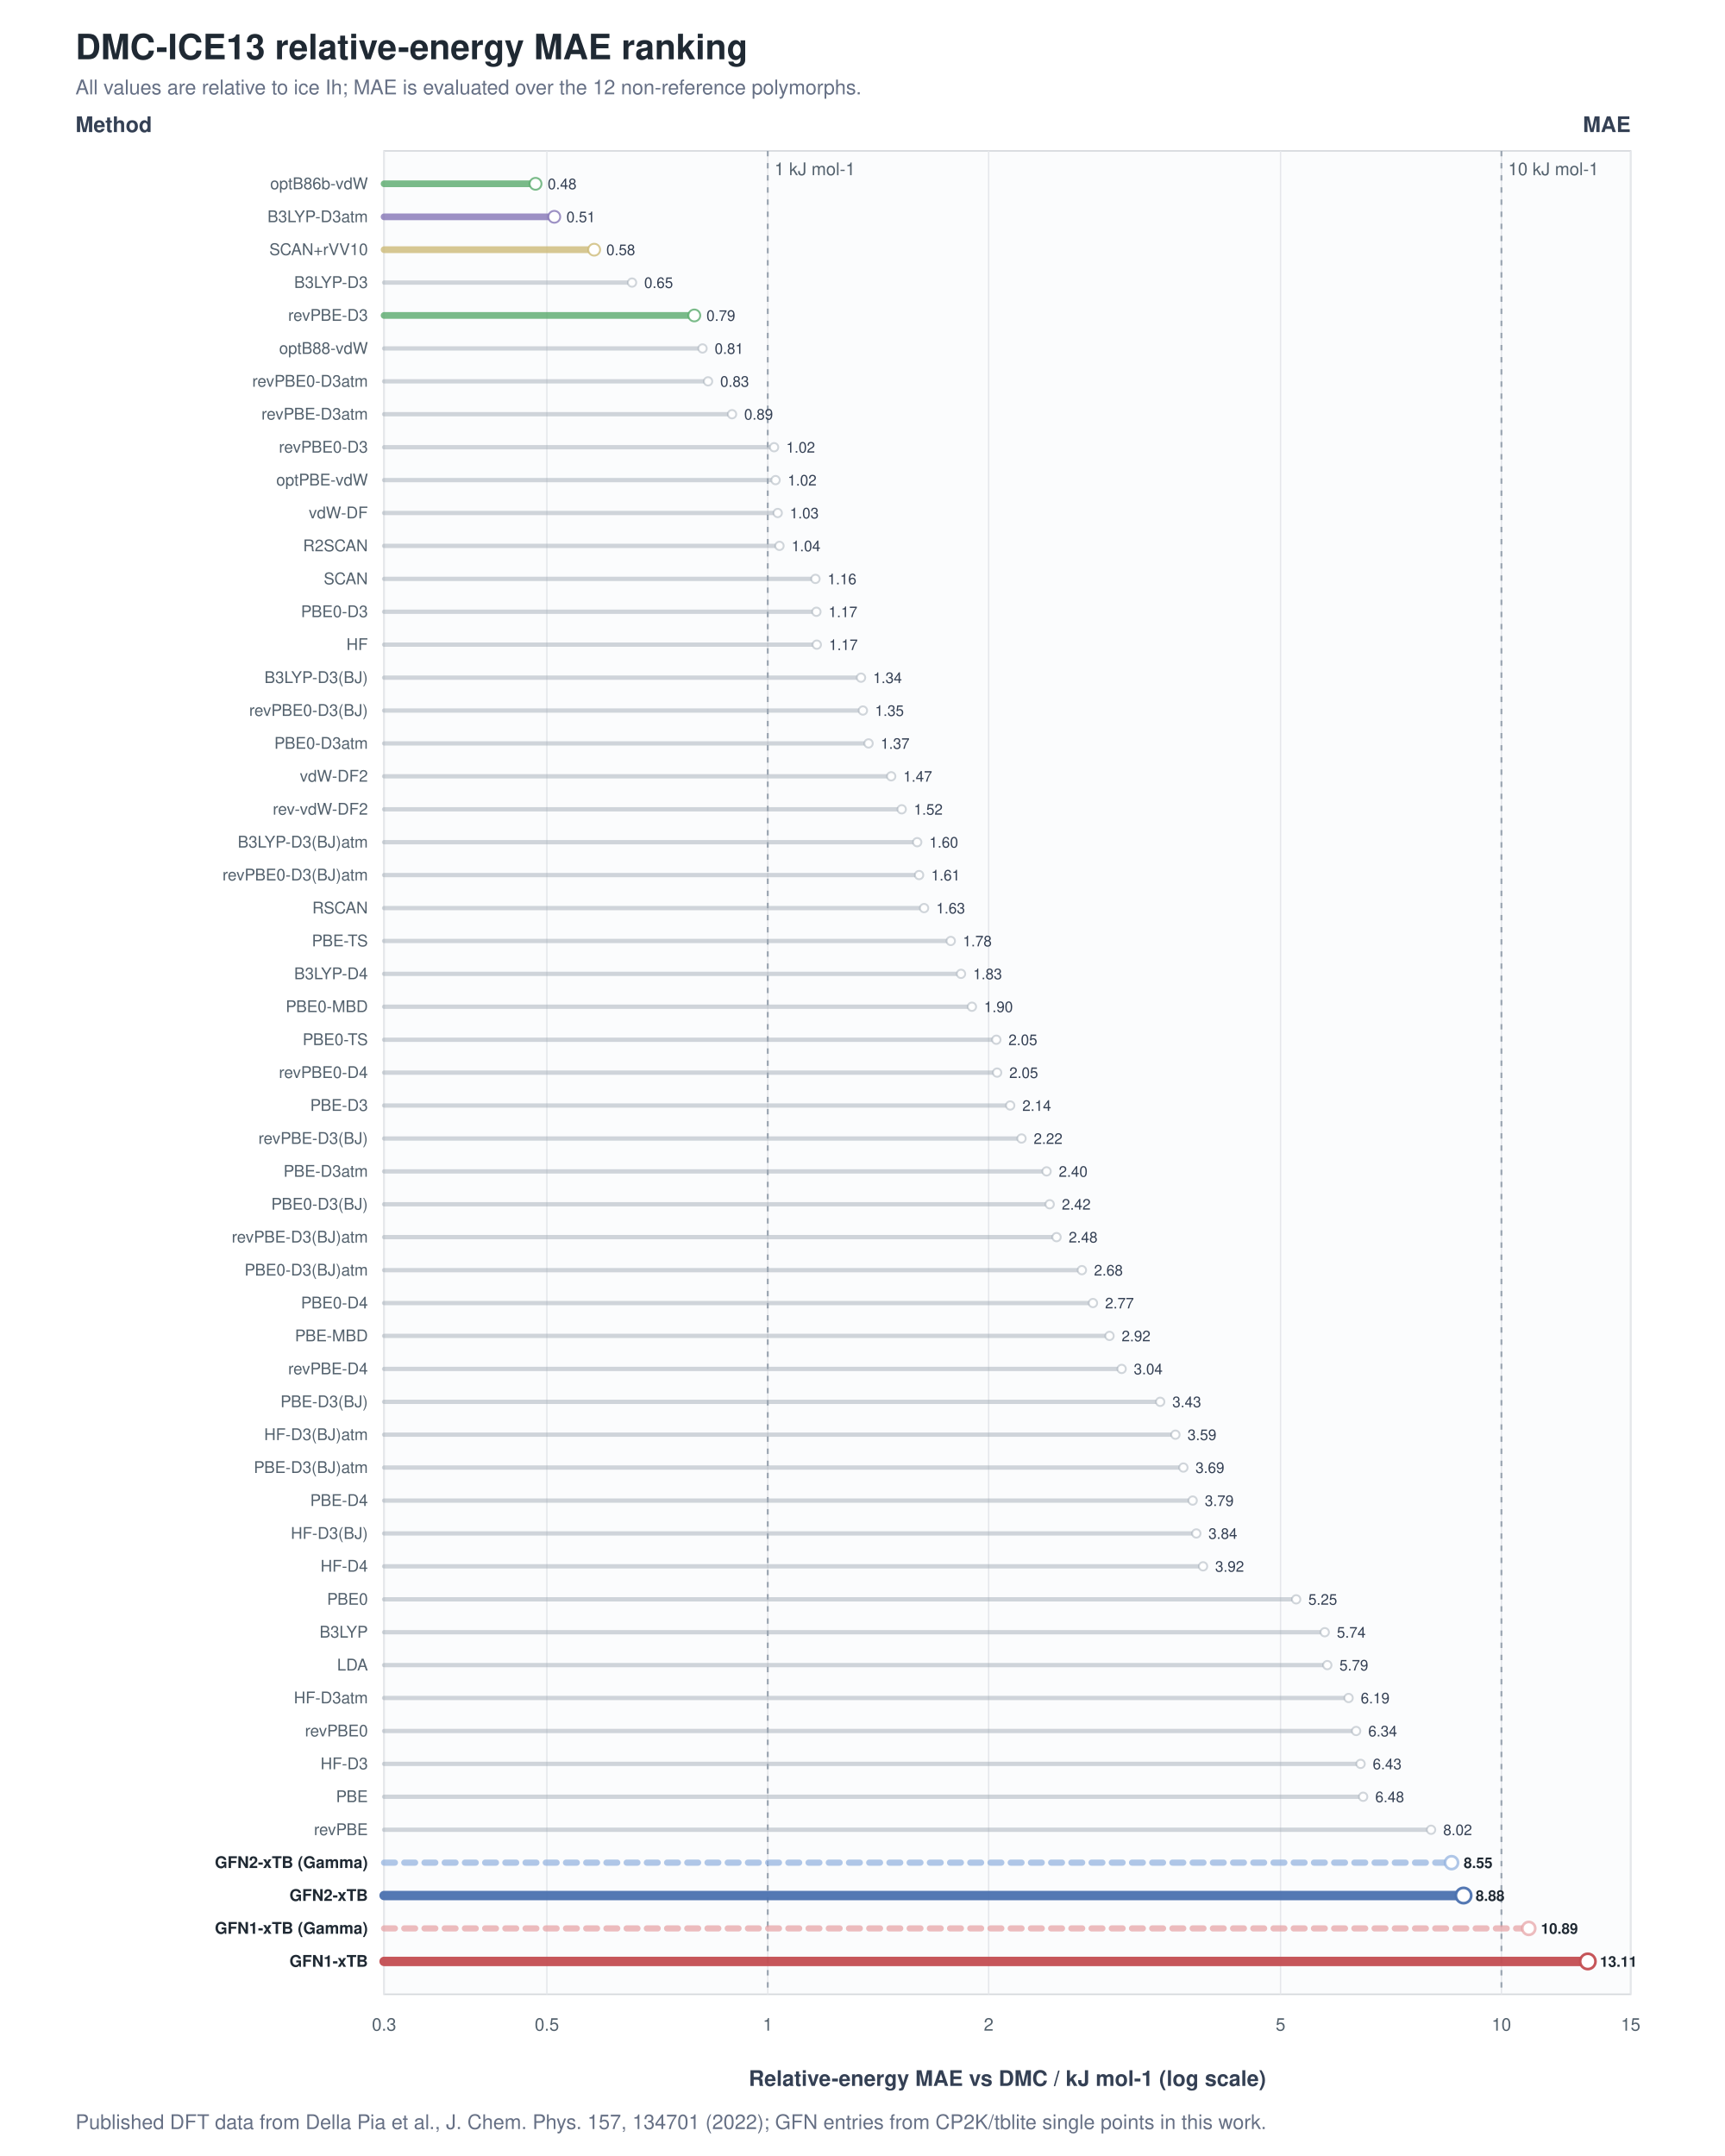
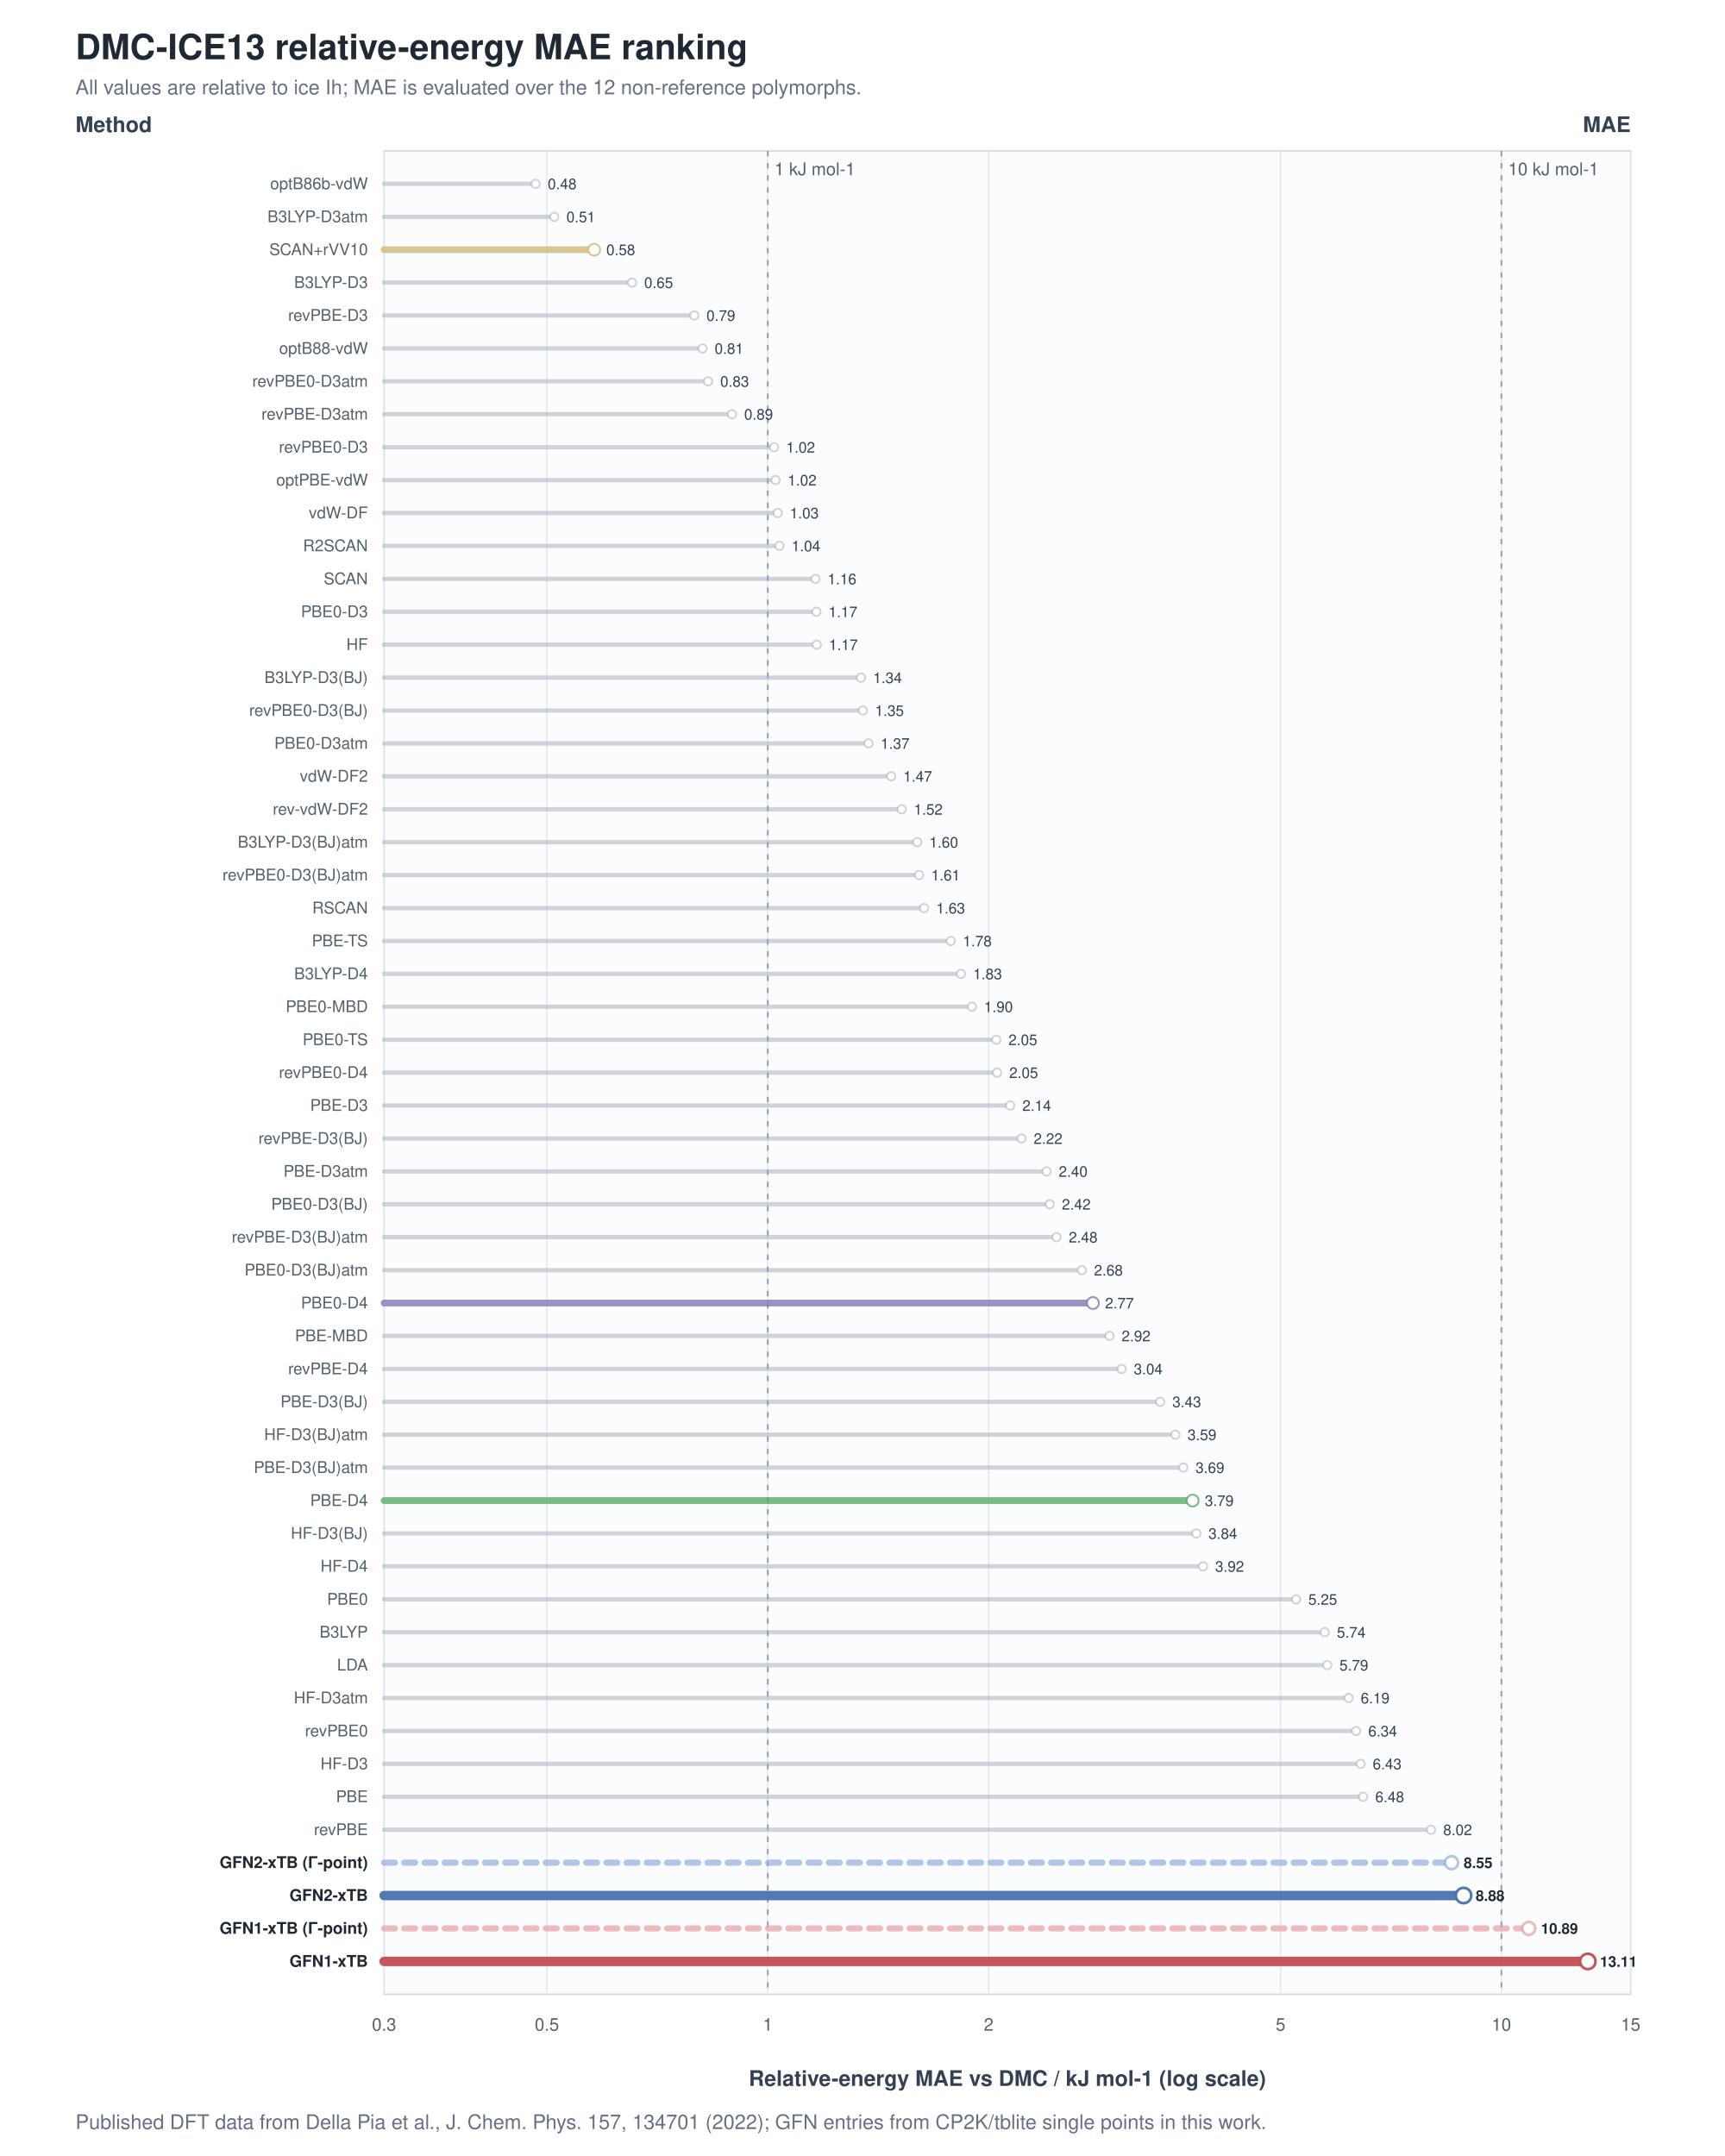
<svg xmlns="http://www.w3.org/2000/svg" width="1280" height="1600" viewBox="0 0 1280 1600">
  <style>
  text { font-family: Helvetica, Arial, sans-serif; fill: #1f2933; }
  .title { font-size: 26px; font-weight: 700; }
  .subtitle { font-size: 15px; fill: #667085; }
  .axis { font-size: 16px; font-weight: 600; fill: #344054; }
  .tick { font-size: 13px; fill: #53616d; }
  .method { font-size: 12px; fill: #53616d; }
  .method-hi { font-size: 12px; font-weight: 700; fill: #1f2933; }
  .value { font-size: 11px; fill: #344054; }
  .value-hi { font-size: 11px; font-weight: 700; fill: #1f2933; }
</style>
  <rect x="0.0" y="0.0" width="1280.0" height="1600.0" fill="#ffffff" />
  <text x="56.0" y="44.0" class="title">DMC-ICE13 relative-energy MAE ranking</text>
  <text x="56.0" y="70.0" class="subtitle">All values are relative to ice Ih; MAE is evaluated over the 12 non-reference polymorphs.</text>
  <rect x="285.0" y="112.0" width="925.0" height="1368.0" fill="#fbfcfd" stroke="#d5d8dc" stroke-width="1.1" />
  <line x1="285.0" y1="112.0" x2="285.0" y2="1480.0" stroke="#e5e7eb" stroke-width="1" />
  <text x="285.0" y="1507.0" text-anchor="middle" class="tick">0.3</text>
  <line x1="405.8" y1="112.0" x2="405.8" y2="1480.0" stroke="#e5e7eb" stroke-width="1" />
  <text x="405.8" y="1507.0" text-anchor="middle" class="tick">0.5</text>
  <line x1="569.7" y1="112.0" x2="569.7" y2="1480.0" stroke="#e5e7eb" stroke-width="1" />
  <text x="569.7" y="1507.0" text-anchor="middle" class="tick">1</text>
  <line x1="733.6" y1="112.0" x2="733.6" y2="1480.0" stroke="#e5e7eb" stroke-width="1" />
  <text x="733.6" y="1507.0" text-anchor="middle" class="tick">2</text>
  <line x1="950.2" y1="112.0" x2="950.2" y2="1480.0" stroke="#e5e7eb" stroke-width="1" />
  <text x="950.2" y="1507.0" text-anchor="middle" class="tick">5</text>
  <line x1="1114.1" y1="112.0" x2="1114.1" y2="1480.0" stroke="#e5e7eb" stroke-width="1" />
  <text x="1114.1" y="1507.0" text-anchor="middle" class="tick">10</text>
  <line x1="1210.0" y1="112.0" x2="1210.0" y2="1480.0" stroke="#e5e7eb" stroke-width="1" />
  <text x="1210.0" y="1507.0" text-anchor="middle" class="tick">15</text>
  <line x1="569.7" y1="112.0" x2="569.7" y2="1480.0" stroke="#9aa5b1" stroke-width="1.4" stroke-dasharray="4 5" />
  <text x="574.7" y="130.0" class="tick">1 kJ mol-1</text>
  <line x1="1114.1" y1="112.0" x2="1114.1" y2="1480.0" stroke="#9aa5b1" stroke-width="1.4" stroke-dasharray="4 5" />
  <text x="1119.1" y="130.0" class="tick">10 kJ mol-1</text>
  <text x="747.5" y="1548.0" text-anchor="middle" class="axis">Relative-energy MAE vs DMC / kJ mol-1 (log scale)</text>
  <text x="56.0" y="98.0" class="axis">Method</text>
  <text x="1210.0" y="98.0" text-anchor="end" class="axis">MAE</text>
-   <line x1="285.0" y1="136.4" x2="397.4" y2="136.4" stroke="#55a868" stroke-width="5.0" stroke-linecap="round" stroke-opacity="0.78" />
-   <circle cx="397.4" cy="136.4" r="4.4" fill="#ffffff" stroke="#55a868" stroke-width="1.4" stroke-opacity="0.78" />
+   <line x1="285.0" y1="136.4" x2="397.4" y2="136.4" stroke="#9aa5b1" stroke-width="3.2" stroke-linecap="round" stroke-opacity="0.46" />
+   <circle cx="397.4" cy="136.4" r="3.1" fill="#ffffff" stroke="#9aa5b1" stroke-width="1.4" stroke-opacity="0.46" />
  <text x="273.0" y="140.4" text-anchor="end" class="method">optB86b-vdW</text>
  <text x="406.4" y="140.4" class="value">0.48</text>
-   <line x1="285.0" y1="160.9" x2="411.3" y2="160.9" stroke="#8172b3" stroke-width="5.0" stroke-linecap="round" stroke-opacity="0.78" />
-   <circle cx="411.3" cy="160.9" r="4.4" fill="#ffffff" stroke="#8172b3" stroke-width="1.4" stroke-opacity="0.78" />
+   <line x1="285.0" y1="160.9" x2="411.3" y2="160.9" stroke="#9aa5b1" stroke-width="3.2" stroke-linecap="round" stroke-opacity="0.46" />
+   <circle cx="411.3" cy="160.9" r="3.1" fill="#ffffff" stroke="#9aa5b1" stroke-width="1.4" stroke-opacity="0.46" />
  <text x="273.0" y="164.9" text-anchor="end" class="method">B3LYP-D3atm</text>
  <text x="420.3" y="164.9" class="value">0.51</text>
  <line x1="285.0" y1="185.3" x2="440.9" y2="185.3" stroke="#ccb974" stroke-width="5.0" stroke-linecap="round" stroke-opacity="0.78" />
  <circle cx="440.9" cy="185.3" r="4.4" fill="#ffffff" stroke="#ccb974" stroke-width="1.4" stroke-opacity="0.78" />
  <text x="273.0" y="189.3" text-anchor="end" class="method">SCAN+rVV10</text>
  <text x="449.9" y="189.3" class="value">0.58</text>
  <line x1="285.0" y1="209.7" x2="469.0" y2="209.7" stroke="#9aa5b1" stroke-width="3.2" stroke-linecap="round" stroke-opacity="0.46" />
  <circle cx="469.0" cy="209.7" r="3.1" fill="#ffffff" stroke="#9aa5b1" stroke-width="1.4" stroke-opacity="0.46" />
  <text x="273.0" y="213.7" text-anchor="end" class="method">B3LYP-D3</text>
  <text x="478.0" y="213.7" class="value">0.65</text>
-   <line x1="285.0" y1="234.1" x2="515.2" y2="234.1" stroke="#55a868" stroke-width="5.0" stroke-linecap="round" stroke-opacity="0.78" />
-   <circle cx="515.2" cy="234.1" r="4.4" fill="#ffffff" stroke="#55a868" stroke-width="1.4" stroke-opacity="0.78" />
+   <line x1="285.0" y1="234.1" x2="515.2" y2="234.1" stroke="#9aa5b1" stroke-width="3.2" stroke-linecap="round" stroke-opacity="0.46" />
+   <circle cx="515.2" cy="234.1" r="3.1" fill="#ffffff" stroke="#9aa5b1" stroke-width="1.4" stroke-opacity="0.46" />
  <text x="273.0" y="238.1" text-anchor="end" class="method">revPBE-D3</text>
  <text x="524.2" y="238.1" class="value">0.79</text>
  <line x1="285.0" y1="258.6" x2="521.3" y2="258.6" stroke="#9aa5b1" stroke-width="3.2" stroke-linecap="round" stroke-opacity="0.46" />
  <circle cx="521.3" cy="258.6" r="3.1" fill="#ffffff" stroke="#9aa5b1" stroke-width="1.4" stroke-opacity="0.46" />
  <text x="273.0" y="262.6" text-anchor="end" class="method">optB88-vdW</text>
  <text x="530.3" y="262.6" class="value">0.81</text>
  <line x1="285.0" y1="283.0" x2="525.4" y2="283.0" stroke="#9aa5b1" stroke-width="3.2" stroke-linecap="round" stroke-opacity="0.46" />
  <circle cx="525.4" cy="283.0" r="3.1" fill="#ffffff" stroke="#9aa5b1" stroke-width="1.4" stroke-opacity="0.46" />
  <text x="273.0" y="287.0" text-anchor="end" class="method">revPBE0-D3atm</text>
  <text x="534.4" y="287.0" class="value">0.83</text>
  <line x1="285.0" y1="307.4" x2="543.2" y2="307.4" stroke="#9aa5b1" stroke-width="3.2" stroke-linecap="round" stroke-opacity="0.46" />
  <circle cx="543.2" cy="307.4" r="3.1" fill="#ffffff" stroke="#9aa5b1" stroke-width="1.4" stroke-opacity="0.46" />
  <text x="273.0" y="311.4" text-anchor="end" class="method">revPBE-D3atm</text>
  <text x="552.2" y="311.4" class="value">0.89</text>
  <line x1="285.0" y1="331.9" x2="574.4" y2="331.9" stroke="#9aa5b1" stroke-width="3.2" stroke-linecap="round" stroke-opacity="0.46" />
  <circle cx="574.4" cy="331.9" r="3.1" fill="#ffffff" stroke="#9aa5b1" stroke-width="1.4" stroke-opacity="0.46" />
  <text x="273.0" y="335.9" text-anchor="end" class="method">revPBE0-D3</text>
  <text x="583.4" y="335.9" class="value">1.02</text>
  <line x1="285.0" y1="356.3" x2="575.5" y2="356.3" stroke="#9aa5b1" stroke-width="3.2" stroke-linecap="round" stroke-opacity="0.46" />
  <circle cx="575.5" cy="356.3" r="3.1" fill="#ffffff" stroke="#9aa5b1" stroke-width="1.4" stroke-opacity="0.46" />
  <text x="273.0" y="360.3" text-anchor="end" class="method">optPBE-vdW</text>
  <text x="584.5" y="360.3" class="value">1.02</text>
  <line x1="285.0" y1="380.7" x2="577.1" y2="380.7" stroke="#9aa5b1" stroke-width="3.2" stroke-linecap="round" stroke-opacity="0.46" />
  <circle cx="577.1" cy="380.7" r="3.1" fill="#ffffff" stroke="#9aa5b1" stroke-width="1.4" stroke-opacity="0.46" />
  <text x="273.0" y="384.7" text-anchor="end" class="method">vdW-DF</text>
  <text x="586.1" y="384.7" class="value">1.03</text>
  <line x1="285.0" y1="405.1" x2="578.4" y2="405.1" stroke="#9aa5b1" stroke-width="3.2" stroke-linecap="round" stroke-opacity="0.46" />
  <circle cx="578.4" cy="405.1" r="3.1" fill="#ffffff" stroke="#9aa5b1" stroke-width="1.4" stroke-opacity="0.46" />
  <text x="273.0" y="409.1" text-anchor="end" class="method">R2SCAN</text>
  <text x="587.4" y="409.1" class="value">1.04</text>
  <line x1="285.0" y1="429.6" x2="605.1" y2="429.6" stroke="#9aa5b1" stroke-width="3.2" stroke-linecap="round" stroke-opacity="0.46" />
  <circle cx="605.1" cy="429.6" r="3.1" fill="#ffffff" stroke="#9aa5b1" stroke-width="1.4" stroke-opacity="0.46" />
  <text x="273.0" y="433.6" text-anchor="end" class="method">SCAN</text>
  <text x="614.1" y="433.6" class="value">1.16</text>
  <line x1="285.0" y1="454.0" x2="605.8" y2="454.0" stroke="#9aa5b1" stroke-width="3.2" stroke-linecap="round" stroke-opacity="0.46" />
  <circle cx="605.8" cy="454.0" r="3.1" fill="#ffffff" stroke="#9aa5b1" stroke-width="1.4" stroke-opacity="0.46" />
  <text x="273.0" y="458.0" text-anchor="end" class="method">PBE0-D3</text>
  <text x="614.8" y="458.0" class="value">1.17</text>
  <line x1="285.0" y1="478.4" x2="606.1" y2="478.4" stroke="#9aa5b1" stroke-width="3.2" stroke-linecap="round" stroke-opacity="0.46" />
  <circle cx="606.1" cy="478.4" r="3.1" fill="#ffffff" stroke="#9aa5b1" stroke-width="1.4" stroke-opacity="0.46" />
  <text x="273.0" y="482.4" text-anchor="end" class="method">HF</text>
  <text x="615.1" y="482.4" class="value">1.17</text>
  <line x1="285.0" y1="502.9" x2="638.9" y2="502.9" stroke="#9aa5b1" stroke-width="3.2" stroke-linecap="round" stroke-opacity="0.46" />
  <circle cx="638.9" cy="502.9" r="3.1" fill="#ffffff" stroke="#9aa5b1" stroke-width="1.4" stroke-opacity="0.46" />
  <text x="273.0" y="506.9" text-anchor="end" class="method">B3LYP-D3(BJ)</text>
  <text x="647.9" y="506.9" class="value">1.34</text>
  <line x1="285.0" y1="527.3" x2="640.3" y2="527.3" stroke="#9aa5b1" stroke-width="3.2" stroke-linecap="round" stroke-opacity="0.46" />
  <circle cx="640.3" cy="527.3" r="3.1" fill="#ffffff" stroke="#9aa5b1" stroke-width="1.4" stroke-opacity="0.46" />
  <text x="273.0" y="531.3" text-anchor="end" class="method">revPBE0-D3(BJ)</text>
  <text x="649.3" y="531.3" class="value">1.35</text>
  <line x1="285.0" y1="551.7" x2="644.5" y2="551.7" stroke="#9aa5b1" stroke-width="3.2" stroke-linecap="round" stroke-opacity="0.46" />
  <circle cx="644.5" cy="551.7" r="3.1" fill="#ffffff" stroke="#9aa5b1" stroke-width="1.4" stroke-opacity="0.46" />
  <text x="273.0" y="555.7" text-anchor="end" class="method">PBE0-D3atm</text>
  <text x="653.5" y="555.7" class="value">1.37</text>
  <line x1="285.0" y1="576.1" x2="661.3" y2="576.1" stroke="#9aa5b1" stroke-width="3.2" stroke-linecap="round" stroke-opacity="0.46" />
  <circle cx="661.3" cy="576.1" r="3.1" fill="#ffffff" stroke="#9aa5b1" stroke-width="1.4" stroke-opacity="0.46" />
  <text x="273.0" y="580.1" text-anchor="end" class="method">vdW-DF2</text>
  <text x="670.3" y="580.1" class="value">1.47</text>
  <line x1="285.0" y1="600.6" x2="669.1" y2="600.6" stroke="#9aa5b1" stroke-width="3.2" stroke-linecap="round" stroke-opacity="0.46" />
  <circle cx="669.1" cy="600.6" r="3.1" fill="#ffffff" stroke="#9aa5b1" stroke-width="1.4" stroke-opacity="0.46" />
  <text x="273.0" y="604.6" text-anchor="end" class="method">rev-vdW-DF2</text>
  <text x="678.1" y="604.6" class="value">1.52</text>
  <line x1="285.0" y1="625.0" x2="680.6" y2="625.0" stroke="#9aa5b1" stroke-width="3.2" stroke-linecap="round" stroke-opacity="0.46" />
  <circle cx="680.6" cy="625.0" r="3.1" fill="#ffffff" stroke="#9aa5b1" stroke-width="1.4" stroke-opacity="0.46" />
  <text x="273.0" y="629.0" text-anchor="end" class="method">B3LYP-D3(BJ)atm</text>
  <text x="689.6" y="629.0" class="value">1.60</text>
  <line x1="285.0" y1="649.4" x2="682.0" y2="649.4" stroke="#9aa5b1" stroke-width="3.2" stroke-linecap="round" stroke-opacity="0.46" />
  <circle cx="682.0" cy="649.4" r="3.1" fill="#ffffff" stroke="#9aa5b1" stroke-width="1.4" stroke-opacity="0.46" />
  <text x="273.0" y="653.4" text-anchor="end" class="method">revPBE0-D3(BJ)atm</text>
  <text x="691.0" y="653.4" class="value">1.61</text>
  <line x1="285.0" y1="673.9" x2="685.7" y2="673.9" stroke="#9aa5b1" stroke-width="3.2" stroke-linecap="round" stroke-opacity="0.46" />
  <circle cx="685.7" cy="673.9" r="3.1" fill="#ffffff" stroke="#9aa5b1" stroke-width="1.4" stroke-opacity="0.46" />
  <text x="273.0" y="677.9" text-anchor="end" class="method">RSCAN</text>
  <text x="694.7" y="677.9" class="value">1.63</text>
  <line x1="285.0" y1="698.3" x2="705.5" y2="698.3" stroke="#9aa5b1" stroke-width="3.2" stroke-linecap="round" stroke-opacity="0.46" />
  <circle cx="705.5" cy="698.3" r="3.1" fill="#ffffff" stroke="#9aa5b1" stroke-width="1.4" stroke-opacity="0.46" />
  <text x="273.0" y="702.3" text-anchor="end" class="method">PBE-TS</text>
  <text x="714.5" y="702.3" class="value">1.78</text>
  <line x1="285.0" y1="722.7" x2="713.1" y2="722.7" stroke="#9aa5b1" stroke-width="3.2" stroke-linecap="round" stroke-opacity="0.46" />
  <circle cx="713.1" cy="722.7" r="3.1" fill="#ffffff" stroke="#9aa5b1" stroke-width="1.4" stroke-opacity="0.46" />
  <text x="273.0" y="726.7" text-anchor="end" class="method">B3LYP-D4</text>
  <text x="722.1" y="726.7" class="value">1.83</text>
  <line x1="285.0" y1="747.1" x2="721.2" y2="747.1" stroke="#9aa5b1" stroke-width="3.2" stroke-linecap="round" stroke-opacity="0.46" />
  <circle cx="721.2" cy="747.1" r="3.1" fill="#ffffff" stroke="#9aa5b1" stroke-width="1.4" stroke-opacity="0.46" />
  <text x="273.0" y="751.1" text-anchor="end" class="method">PBE0-MBD</text>
  <text x="730.2" y="751.1" class="value">1.90</text>
  <line x1="285.0" y1="771.6" x2="739.3" y2="771.6" stroke="#9aa5b1" stroke-width="3.2" stroke-linecap="round" stroke-opacity="0.46" />
  <circle cx="739.3" cy="771.6" r="3.1" fill="#ffffff" stroke="#9aa5b1" stroke-width="1.4" stroke-opacity="0.46" />
  <text x="273.0" y="775.6" text-anchor="end" class="method">PBE0-TS</text>
  <text x="748.3" y="775.6" class="value">2.05</text>
  <line x1="285.0" y1="796.0" x2="739.9" y2="796.0" stroke="#9aa5b1" stroke-width="3.2" stroke-linecap="round" stroke-opacity="0.46" />
  <circle cx="739.9" cy="796.0" r="3.1" fill="#ffffff" stroke="#9aa5b1" stroke-width="1.4" stroke-opacity="0.46" />
  <text x="273.0" y="800.0" text-anchor="end" class="method">revPBE0-D4</text>
  <text x="748.9" y="800.0" class="value">2.05</text>
  <line x1="285.0" y1="820.4" x2="749.6" y2="820.4" stroke="#9aa5b1" stroke-width="3.2" stroke-linecap="round" stroke-opacity="0.46" />
  <circle cx="749.6" cy="820.4" r="3.1" fill="#ffffff" stroke="#9aa5b1" stroke-width="1.4" stroke-opacity="0.46" />
  <text x="273.0" y="824.4" text-anchor="end" class="method">PBE-D3</text>
  <text x="758.6" y="824.4" class="value">2.14</text>
  <line x1="285.0" y1="844.9" x2="758.0" y2="844.9" stroke="#9aa5b1" stroke-width="3.2" stroke-linecap="round" stroke-opacity="0.46" />
  <circle cx="758.0" cy="844.9" r="3.1" fill="#ffffff" stroke="#9aa5b1" stroke-width="1.4" stroke-opacity="0.46" />
  <text x="273.0" y="848.9" text-anchor="end" class="method">revPBE-D3(BJ)</text>
  <text x="767.0" y="848.9" class="value">2.22</text>
  <line x1="285.0" y1="869.3" x2="776.6" y2="869.3" stroke="#9aa5b1" stroke-width="3.2" stroke-linecap="round" stroke-opacity="0.46" />
  <circle cx="776.6" cy="869.3" r="3.1" fill="#ffffff" stroke="#9aa5b1" stroke-width="1.4" stroke-opacity="0.46" />
  <text x="273.0" y="873.3" text-anchor="end" class="method">PBE-D3atm</text>
  <text x="785.6" y="873.3" class="value">2.40</text>
  <line x1="285.0" y1="893.7" x2="778.9" y2="893.7" stroke="#9aa5b1" stroke-width="3.2" stroke-linecap="round" stroke-opacity="0.46" />
  <circle cx="778.9" cy="893.7" r="3.1" fill="#ffffff" stroke="#9aa5b1" stroke-width="1.4" stroke-opacity="0.46" />
  <text x="273.0" y="897.7" text-anchor="end" class="method">PBE0-D3(BJ)</text>
  <text x="787.9" y="897.7" class="value">2.42</text>
  <line x1="285.0" y1="918.1" x2="784.0" y2="918.1" stroke="#9aa5b1" stroke-width="3.2" stroke-linecap="round" stroke-opacity="0.46" />
  <circle cx="784.0" cy="918.1" r="3.1" fill="#ffffff" stroke="#9aa5b1" stroke-width="1.4" stroke-opacity="0.46" />
  <text x="273.0" y="922.1" text-anchor="end" class="method">revPBE-D3(BJ)atm</text>
  <text x="793.0" y="922.1" class="value">2.48</text>
  <line x1="285.0" y1="942.6" x2="802.8" y2="942.6" stroke="#9aa5b1" stroke-width="3.2" stroke-linecap="round" stroke-opacity="0.46" />
  <circle cx="802.8" cy="942.6" r="3.1" fill="#ffffff" stroke="#9aa5b1" stroke-width="1.4" stroke-opacity="0.46" />
  <text x="273.0" y="946.6" text-anchor="end" class="method">PBE0-D3(BJ)atm</text>
  <text x="811.8" y="946.6" class="value">2.68</text>
-   <line x1="285.0" y1="967.0" x2="811.0" y2="967.0" stroke="#9aa5b1" stroke-width="3.2" stroke-linecap="round" stroke-opacity="0.46" />
-   <circle cx="811.0" cy="967.0" r="3.1" fill="#ffffff" stroke="#9aa5b1" stroke-width="1.4" stroke-opacity="0.46" />
+   <line x1="285.0" y1="967.0" x2="811.0" y2="967.0" stroke="#8172b3" stroke-width="5.0" stroke-linecap="round" stroke-opacity="0.78" />
+   <circle cx="811.0" cy="967.0" r="4.4" fill="#ffffff" stroke="#8172b3" stroke-width="1.4" stroke-opacity="0.78" />
  <text x="273.0" y="971.0" text-anchor="end" class="method">PBE0-D4</text>
  <text x="820.0" y="971.0" class="value">2.77</text>
  <line x1="285.0" y1="991.4" x2="823.3" y2="991.4" stroke="#9aa5b1" stroke-width="3.2" stroke-linecap="round" stroke-opacity="0.46" />
  <circle cx="823.3" cy="991.4" r="3.1" fill="#ffffff" stroke="#9aa5b1" stroke-width="1.4" stroke-opacity="0.46" />
  <text x="273.0" y="995.4" text-anchor="end" class="method">PBE-MBD</text>
  <text x="832.3" y="995.4" class="value">2.92</text>
  <line x1="285.0" y1="1015.9" x2="832.3" y2="1015.9" stroke="#9aa5b1" stroke-width="3.2" stroke-linecap="round" stroke-opacity="0.46" />
  <circle cx="832.3" cy="1015.9" r="3.1" fill="#ffffff" stroke="#9aa5b1" stroke-width="1.4" stroke-opacity="0.46" />
  <text x="273.0" y="1019.9" text-anchor="end" class="method">revPBE-D4</text>
  <text x="841.3" y="1019.9" class="value">3.04</text>
  <line x1="285.0" y1="1040.3" x2="860.9" y2="1040.3" stroke="#9aa5b1" stroke-width="3.2" stroke-linecap="round" stroke-opacity="0.46" />
  <circle cx="860.9" cy="1040.3" r="3.1" fill="#ffffff" stroke="#9aa5b1" stroke-width="1.4" stroke-opacity="0.46" />
  <text x="273.0" y="1044.3" text-anchor="end" class="method">PBE-D3(BJ)</text>
  <text x="869.9" y="1044.3" class="value">3.43</text>
  <line x1="285.0" y1="1064.7" x2="872.2" y2="1064.7" stroke="#9aa5b1" stroke-width="3.2" stroke-linecap="round" stroke-opacity="0.46" />
  <circle cx="872.2" cy="1064.7" r="3.1" fill="#ffffff" stroke="#9aa5b1" stroke-width="1.4" stroke-opacity="0.46" />
  <text x="273.0" y="1068.7" text-anchor="end" class="method">HF-D3(BJ)atm</text>
  <text x="881.2" y="1068.7" class="value">3.59</text>
  <line x1="285.0" y1="1089.1" x2="878.1" y2="1089.1" stroke="#9aa5b1" stroke-width="3.2" stroke-linecap="round" stroke-opacity="0.46" />
  <circle cx="878.1" cy="1089.1" r="3.1" fill="#ffffff" stroke="#9aa5b1" stroke-width="1.4" stroke-opacity="0.46" />
  <text x="273.0" y="1093.1" text-anchor="end" class="method">PBE-D3(BJ)atm</text>
  <text x="887.1" y="1093.1" class="value">3.69</text>
-   <line x1="285.0" y1="1113.6" x2="885.0" y2="1113.6" stroke="#9aa5b1" stroke-width="3.2" stroke-linecap="round" stroke-opacity="0.46" />
-   <circle cx="885.0" cy="1113.6" r="3.1" fill="#ffffff" stroke="#9aa5b1" stroke-width="1.4" stroke-opacity="0.46" />
+   <line x1="285.0" y1="1113.6" x2="885.0" y2="1113.6" stroke="#55a868" stroke-width="5.0" stroke-linecap="round" stroke-opacity="0.78" />
+   <circle cx="885.0" cy="1113.6" r="4.4" fill="#ffffff" stroke="#55a868" stroke-width="1.4" stroke-opacity="0.78" />
  <text x="273.0" y="1117.6" text-anchor="end" class="method">PBE-D4</text>
  <text x="894.0" y="1117.6" class="value">3.79</text>
  <line x1="285.0" y1="1138.0" x2="887.7" y2="1138.0" stroke="#9aa5b1" stroke-width="3.2" stroke-linecap="round" stroke-opacity="0.46" />
  <circle cx="887.7" cy="1138.0" r="3.1" fill="#ffffff" stroke="#9aa5b1" stroke-width="1.4" stroke-opacity="0.46" />
  <text x="273.0" y="1142.0" text-anchor="end" class="method">HF-D3(BJ)</text>
  <text x="896.7" y="1142.0" class="value">3.84</text>
  <line x1="285.0" y1="1162.4" x2="892.7" y2="1162.4" stroke="#9aa5b1" stroke-width="3.2" stroke-linecap="round" stroke-opacity="0.46" />
  <circle cx="892.7" cy="1162.4" r="3.1" fill="#ffffff" stroke="#9aa5b1" stroke-width="1.4" stroke-opacity="0.46" />
  <text x="273.0" y="1166.4" text-anchor="end" class="method">HF-D4</text>
  <text x="901.7" y="1166.4" class="value">3.92</text>
  <line x1="285.0" y1="1186.9" x2="961.8" y2="1186.9" stroke="#9aa5b1" stroke-width="3.2" stroke-linecap="round" stroke-opacity="0.46" />
  <circle cx="961.8" cy="1186.9" r="3.1" fill="#ffffff" stroke="#9aa5b1" stroke-width="1.4" stroke-opacity="0.46" />
  <text x="273.0" y="1190.9" text-anchor="end" class="method">PBE0</text>
  <text x="970.8" y="1190.9" class="value">5.25</text>
  <line x1="285.0" y1="1211.3" x2="983.0" y2="1211.3" stroke="#9aa5b1" stroke-width="3.2" stroke-linecap="round" stroke-opacity="0.46" />
  <circle cx="983.0" cy="1211.3" r="3.1" fill="#ffffff" stroke="#9aa5b1" stroke-width="1.4" stroke-opacity="0.46" />
  <text x="273.0" y="1215.3" text-anchor="end" class="method">B3LYP</text>
  <text x="992.0" y="1215.3" class="value">5.74</text>
  <line x1="285.0" y1="1235.7" x2="984.9" y2="1235.7" stroke="#9aa5b1" stroke-width="3.2" stroke-linecap="round" stroke-opacity="0.46" />
  <circle cx="984.9" cy="1235.7" r="3.1" fill="#ffffff" stroke="#9aa5b1" stroke-width="1.4" stroke-opacity="0.46" />
  <text x="273.0" y="1239.7" text-anchor="end" class="method">LDA</text>
  <text x="993.9" y="1239.7" class="value">5.79</text>
  <line x1="285.0" y1="1260.1" x2="1000.7" y2="1260.1" stroke="#9aa5b1" stroke-width="3.2" stroke-linecap="round" stroke-opacity="0.46" />
  <circle cx="1000.7" cy="1260.1" r="3.1" fill="#ffffff" stroke="#9aa5b1" stroke-width="1.4" stroke-opacity="0.46" />
  <text x="273.0" y="1264.1" text-anchor="end" class="method">HF-D3atm</text>
  <text x="1009.7" y="1264.1" class="value">6.19</text>
  <line x1="285.0" y1="1284.6" x2="1006.3" y2="1284.6" stroke="#9aa5b1" stroke-width="3.2" stroke-linecap="round" stroke-opacity="0.46" />
  <circle cx="1006.3" cy="1284.6" r="3.1" fill="#ffffff" stroke="#9aa5b1" stroke-width="1.4" stroke-opacity="0.46" />
  <text x="273.0" y="1288.6" text-anchor="end" class="method">revPBE0</text>
  <text x="1015.3" y="1288.6" class="value">6.34</text>
  <line x1="285.0" y1="1309.0" x2="1009.6" y2="1309.0" stroke="#9aa5b1" stroke-width="3.2" stroke-linecap="round" stroke-opacity="0.46" />
  <circle cx="1009.6" cy="1309.0" r="3.1" fill="#ffffff" stroke="#9aa5b1" stroke-width="1.4" stroke-opacity="0.46" />
  <text x="273.0" y="1313.0" text-anchor="end" class="method">HF-D3</text>
  <text x="1018.6" y="1313.0" class="value">6.43</text>
  <line x1="285.0" y1="1333.4" x2="1011.5" y2="1333.4" stroke="#9aa5b1" stroke-width="3.2" stroke-linecap="round" stroke-opacity="0.46" />
  <circle cx="1011.5" cy="1333.4" r="3.1" fill="#ffffff" stroke="#9aa5b1" stroke-width="1.4" stroke-opacity="0.46" />
  <text x="273.0" y="1337.4" text-anchor="end" class="method">PBE</text>
  <text x="1020.5" y="1337.4" class="value">6.48</text>
  <line x1="285.0" y1="1357.9" x2="1061.9" y2="1357.9" stroke="#9aa5b1" stroke-width="3.2" stroke-linecap="round" stroke-opacity="0.46" />
  <circle cx="1061.9" cy="1357.9" r="3.1" fill="#ffffff" stroke="#9aa5b1" stroke-width="1.4" stroke-opacity="0.46" />
  <text x="273.0" y="1361.9" text-anchor="end" class="method">revPBE</text>
  <text x="1070.9" y="1361.9" class="value">8.02</text>
  <line x1="285.0" y1="1382.3" x2="1077.1" y2="1382.3" stroke="#8fb0df" stroke-width="4.6" stroke-linecap="round" stroke-opacity="0.70" stroke-dasharray="8 7" />
  <circle cx="1077.1" cy="1382.3" r="4.8" fill="#ffffff" stroke="#8fb0df" stroke-width="2.0" stroke-opacity="0.70" />
-   <text x="273.0" y="1386.3" text-anchor="end" class="method-hi">GFN2-xTB (Gamma)</text>
+   <text x="273.0" y="1386.3" text-anchor="end" class="method-hi">GFN2-xTB (Γ-point)</text>
  <text x="1086.1" y="1386.3" class="value-hi">8.55</text>
  <line x1="285.0" y1="1406.7" x2="1086.0" y2="1406.7" stroke="#4c72b0" stroke-width="7.0" stroke-linecap="round" stroke-opacity="0.95" />
  <circle cx="1086.0" cy="1406.7" r="5.7" fill="#ffffff" stroke="#4c72b0" stroke-width="2.0" stroke-opacity="0.95" />
  <text x="273.0" y="1410.7" text-anchor="end" class="method-hi">GFN2-xTB</text>
  <text x="1095.0" y="1410.7" class="value-hi">8.88</text>
  <line x1="285.0" y1="1431.1" x2="1134.4" y2="1431.1" stroke="#e6a0a3" stroke-width="4.6" stroke-linecap="round" stroke-opacity="0.70" stroke-dasharray="8 7" />
  <circle cx="1134.4" cy="1431.1" r="4.8" fill="#ffffff" stroke="#e6a0a3" stroke-width="2.0" stroke-opacity="0.70" />
-   <text x="273.0" y="1435.1" text-anchor="end" class="method-hi">GFN1-xTB (Gamma)</text>
+   <text x="273.0" y="1435.1" text-anchor="end" class="method-hi">GFN1-xTB (Γ-point)</text>
  <text x="1143.4" y="1435.1" class="value-hi">10.89</text>
  <line x1="285.0" y1="1455.6" x2="1178.2" y2="1455.6" stroke="#c44e52" stroke-width="7.0" stroke-linecap="round" stroke-opacity="0.95" />
  <circle cx="1178.2" cy="1455.6" r="5.7" fill="#ffffff" stroke="#c44e52" stroke-width="2.0" stroke-opacity="0.95" />
  <text x="273.0" y="1459.6" text-anchor="end" class="method-hi">GFN1-xTB</text>
  <text x="1187.2" y="1459.6" class="value-hi">13.11</text>
  <text x="56.0" y="1580.0" class="subtitle">Published DFT data from Della Pia et al., J. Chem. Phys. 157, 134701 (2022); GFN entries from CP2K/tblite single points in this work.</text>
</svg>
